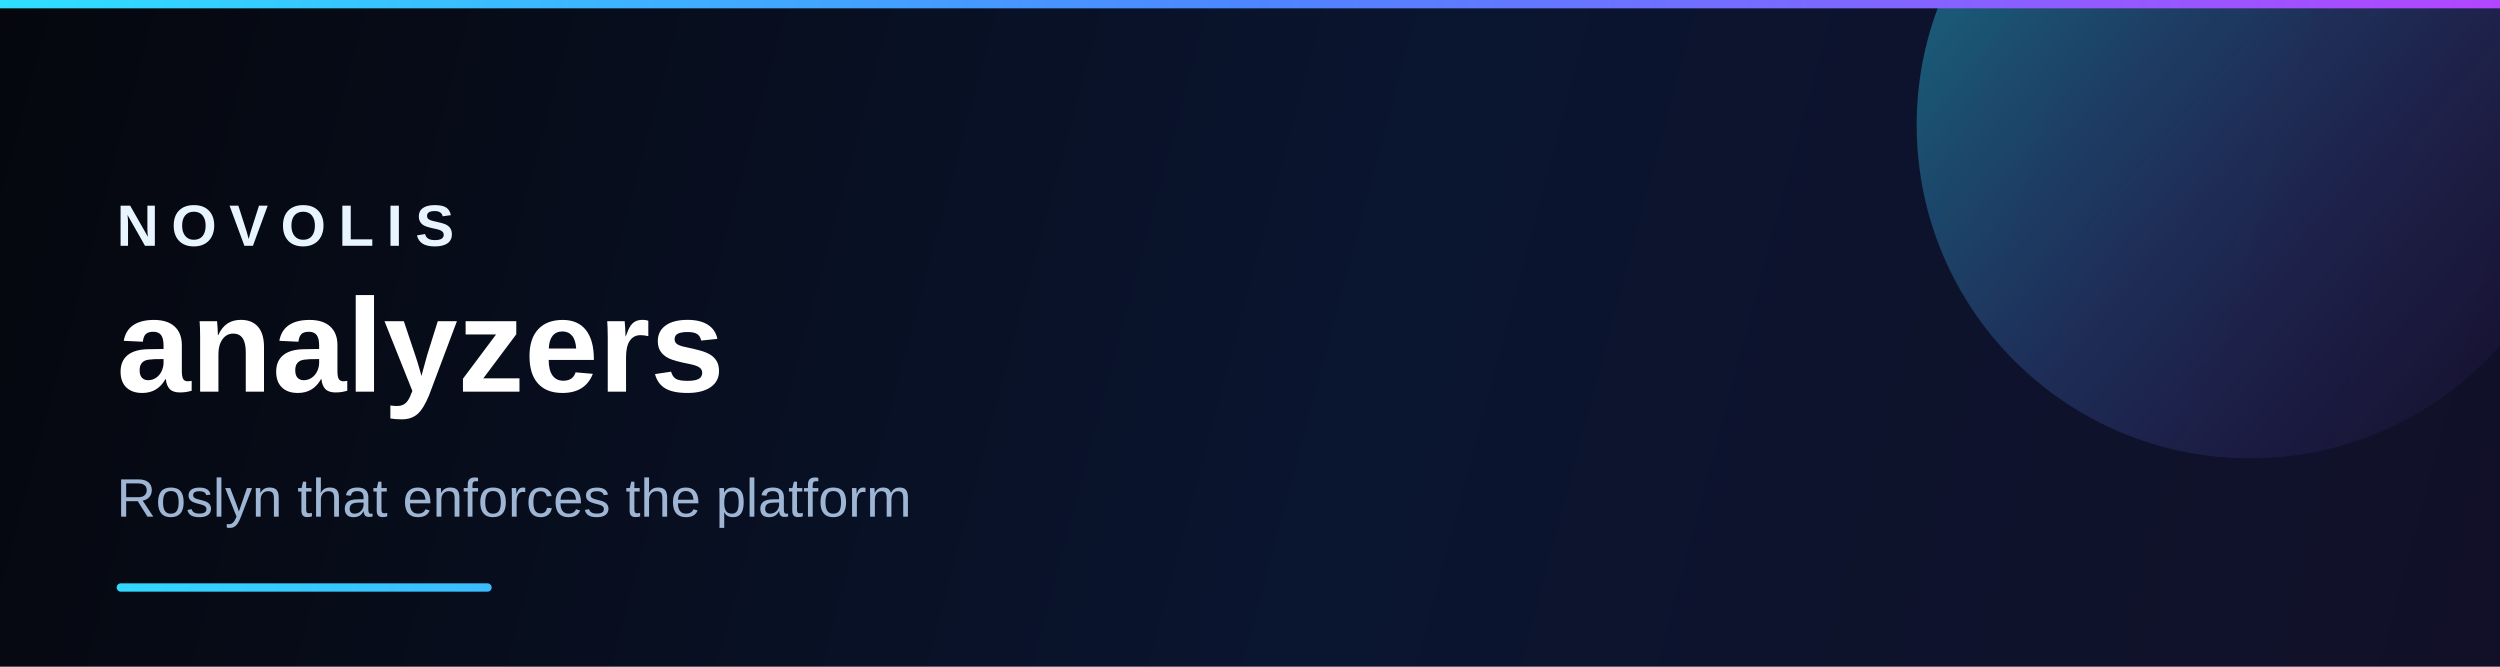
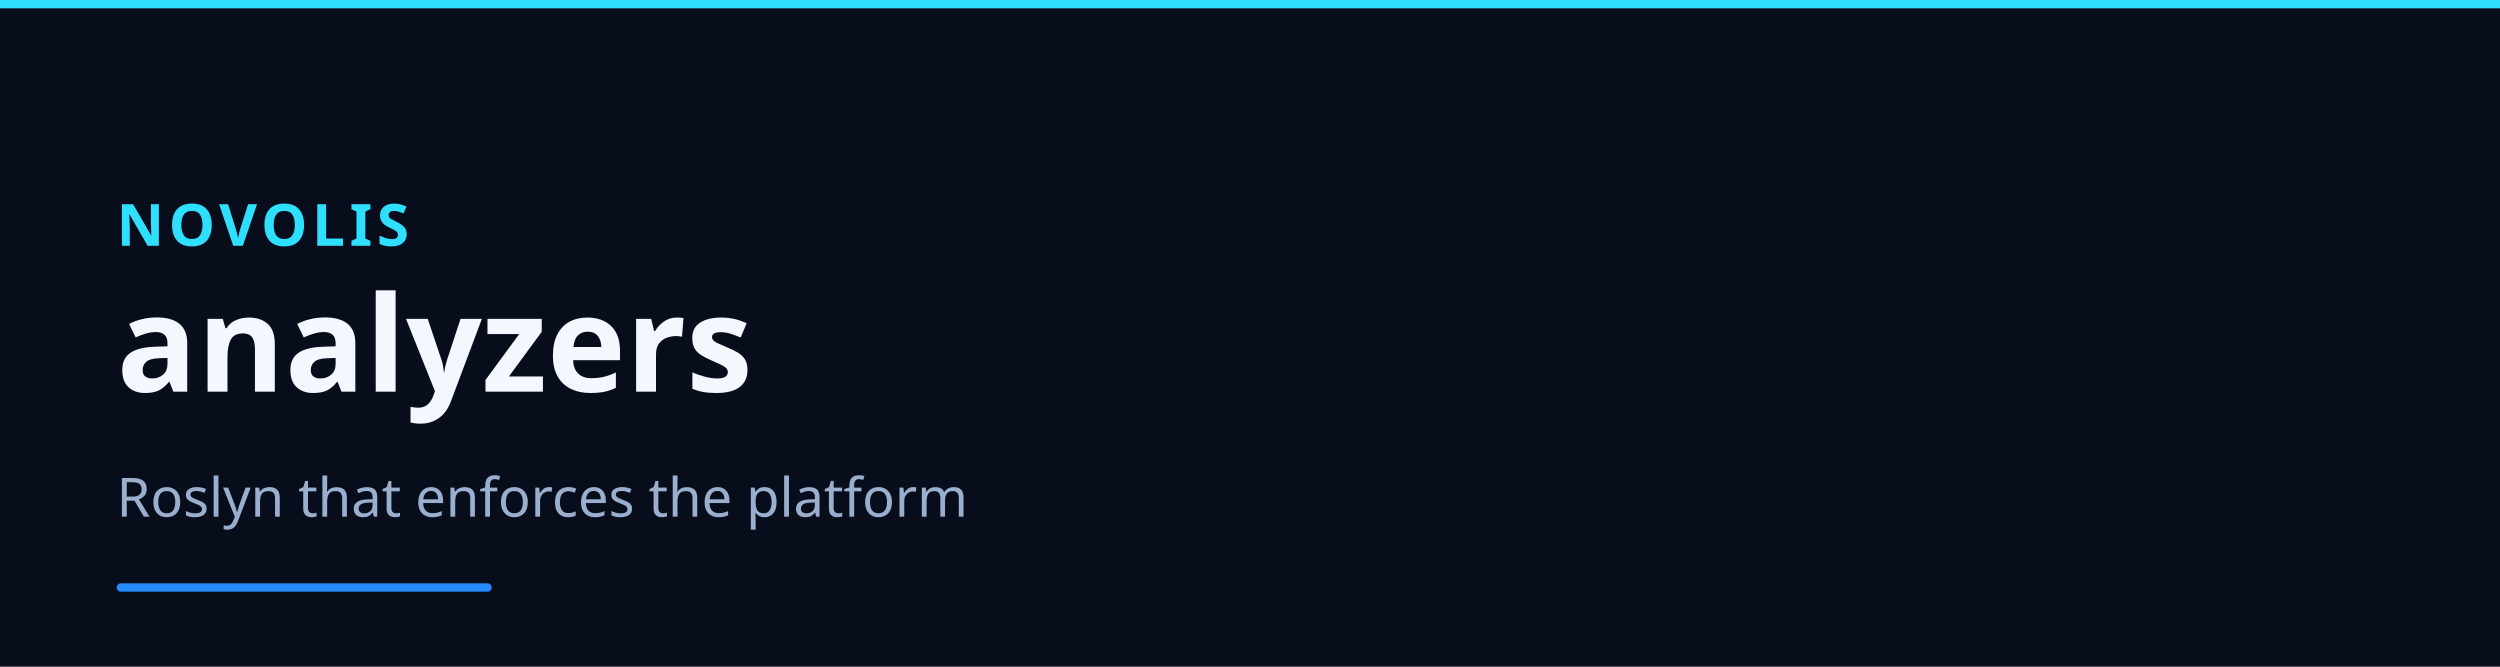
<svg xmlns="http://www.w3.org/2000/svg" viewBox="0 0 1200 320" width="1200" height="320" role="img" aria-label="Novolis analyzers">
-   <defs>
-     <linearGradient id="bg" x1="0" y1="0" x2="1200" y2="320" gradientUnits="userSpaceOnUse">
-       <stop offset="0" stop-color="#05070d" />
-       <stop offset="0.55" stop-color="#0a1530" />
-       <stop offset="1" stop-color="#121028" />
-     </linearGradient>
-     <linearGradient id="accent" x1="0" y1="0" x2="1200" y2="0" gradientUnits="userSpaceOnUse">
-       <stop offset="0" stop-color="#2fdfff" />
-       <stop offset="0.5" stop-color="#4d86ff" />
-       <stop offset="1" stop-color="#b246ff" />
-     </linearGradient>
-     <linearGradient id="glow" x1="900" y1="40" x2="1180" y2="280" gradientUnits="userSpaceOnUse">
-       <stop offset="0" stop-color="#2fdfff" stop-opacity="0.35" />
-       <stop offset="1" stop-color="#8f37ff" stop-opacity="0" />
-     </linearGradient>
-   </defs>
-   <rect width="1200" height="320" fill="url(#bg)" />
-   <circle cx="1080" cy="60" r="160" fill="url(#glow)" />
-   <rect x="0" y="0" width="1200" height="4" fill="url(#accent)" />
-   <text x="56" y="118" fill="#e8f4ff" font-family="Segoe UI, Helvetica Neue, Arial, sans-serif" font-size="28" font-weight="600" letter-spacing="6">NOVOLIS</text>
-   <text x="56" y="188" fill="#ffffff" font-family="Segoe UI, Helvetica Neue, Arial, sans-serif" font-size="64" font-weight="700">analyzers</text>
-   <text x="56" y="248" fill="#9eb6d4" font-family="Segoe UI, Helvetica Neue, Arial, sans-serif" font-size="26">Roslyn that enforces the platform</text>
-   <rect x="56" y="280" width="180" height="4" rx="2" fill="url(#accent)" />
+   <rect width="1200" height="320" fill="#080D1C" />
+   <rect x="0" y="0" width="1200" height="4" fill="#2FDFFF" />
+   <text x="56" y="118" fill="#2FDFFF" font-family="Segoe UI, Candara, Calibri, sans-serif" font-size="28" font-weight="bold" letter-spacing="2.2">NOVOLIS</text>
+   <text x="56" y="188" fill="#F4F7FF" font-family="Segoe UI, Candara, Calibri, sans-serif" font-size="64" font-weight="700">analyzers</text>
+   <text x="56" y="248" fill="#9AAECD" font-family="Segoe UI, Candara, Calibri, sans-serif" font-size="26">Roslyn that enforces the platform</text>
+   <rect x="56" y="280" width="180" height="4" rx="2" fill="#258BFF" />
</svg>
